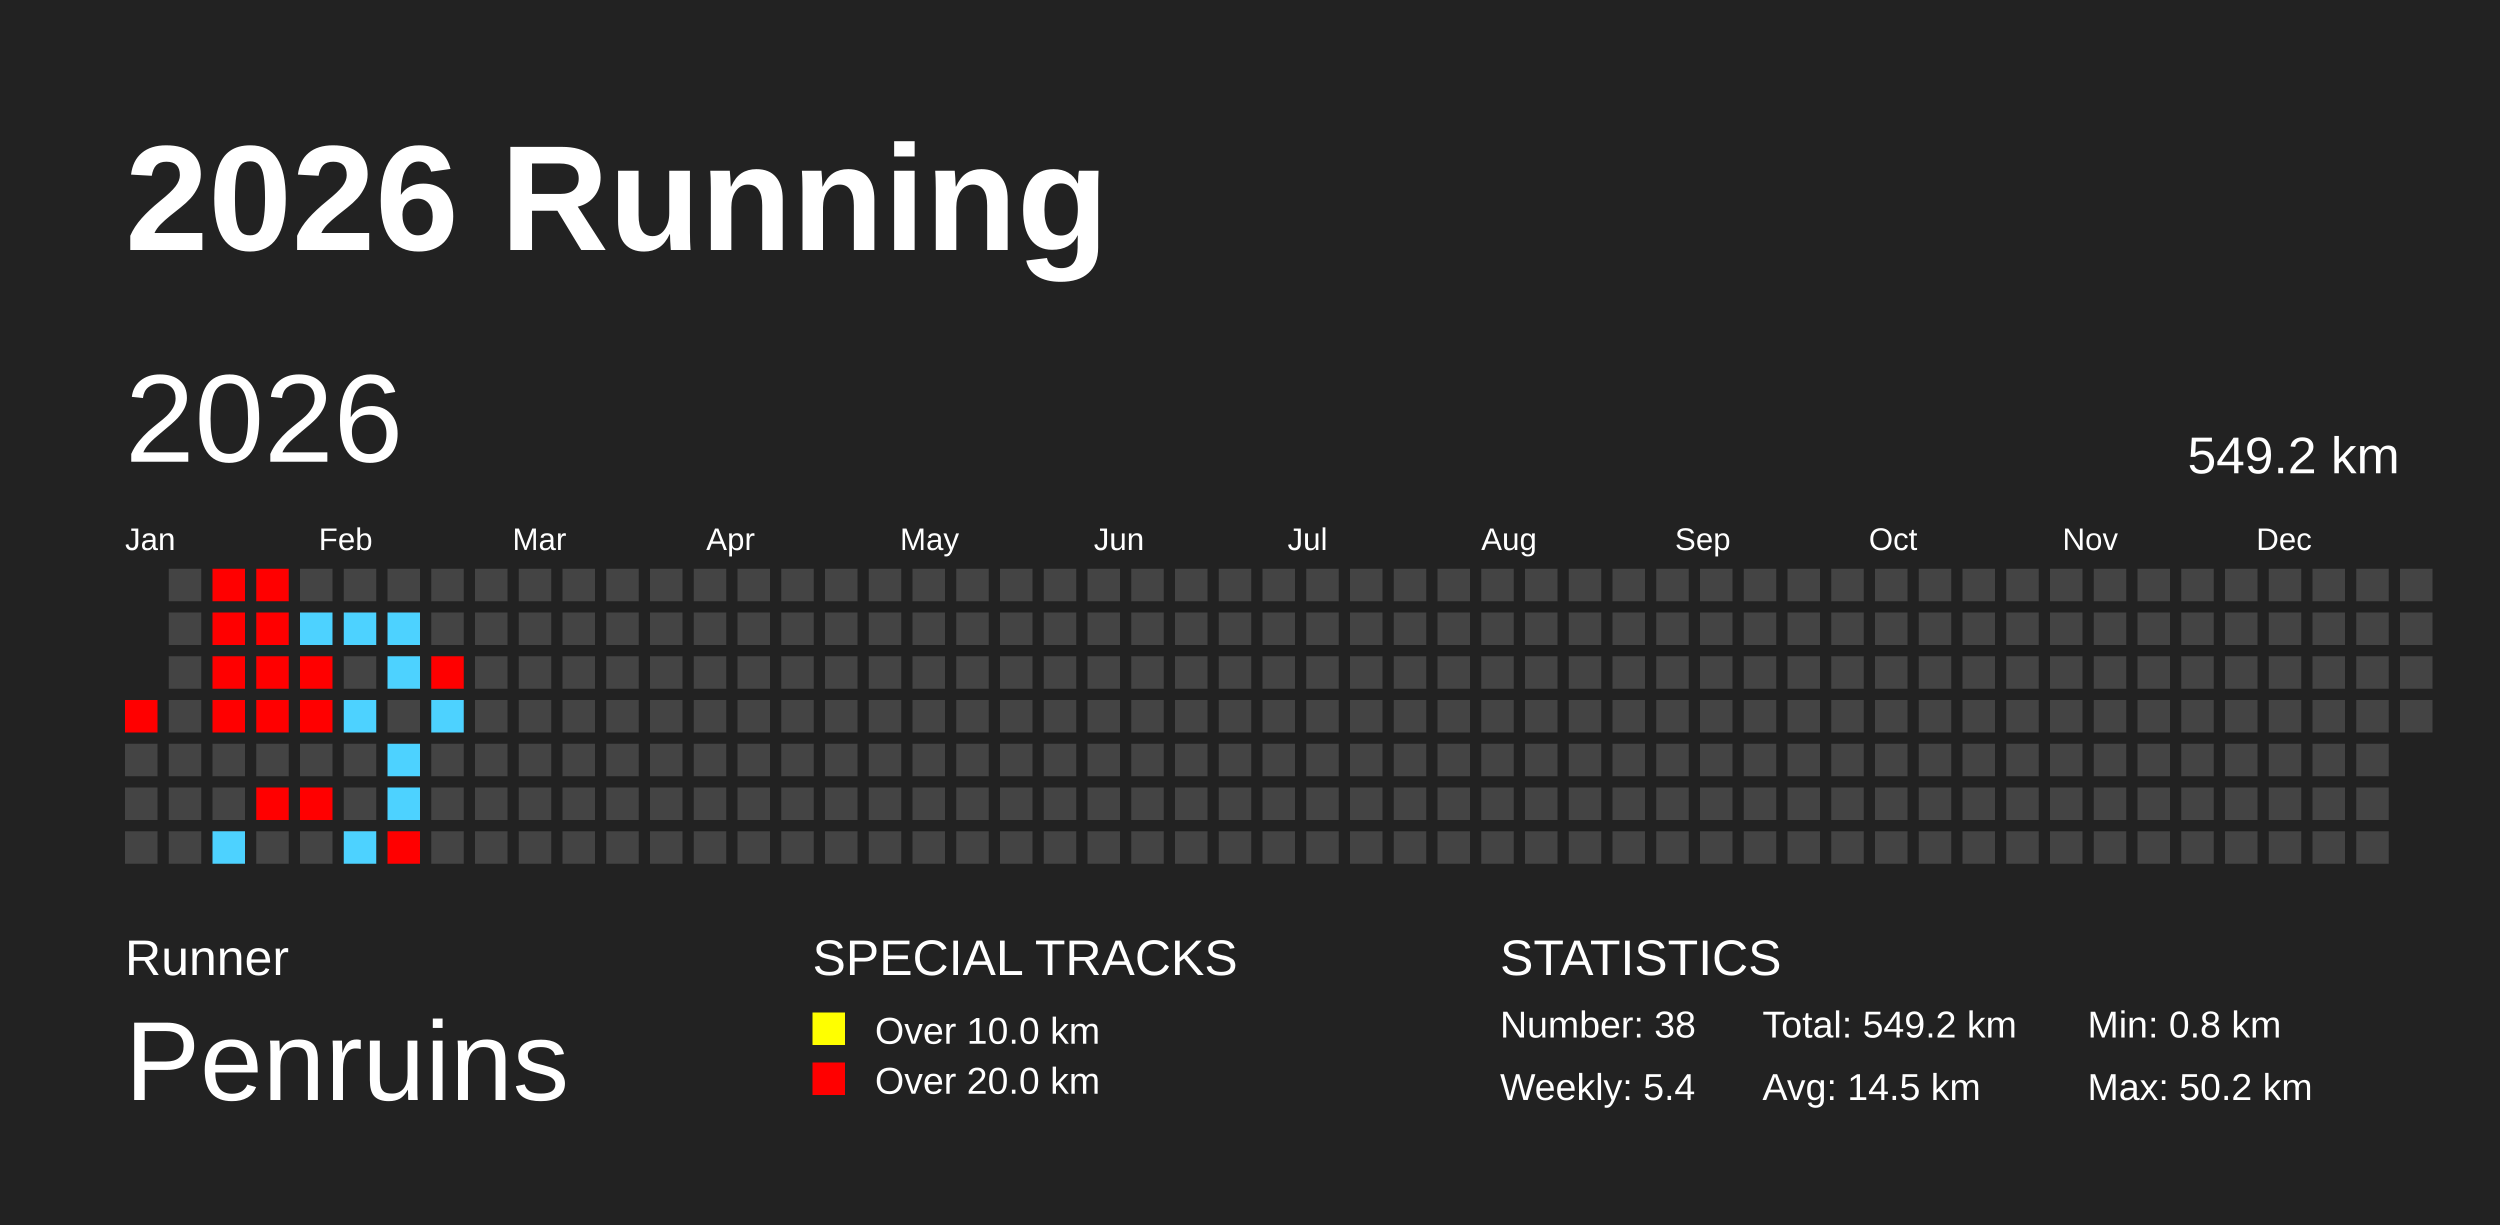
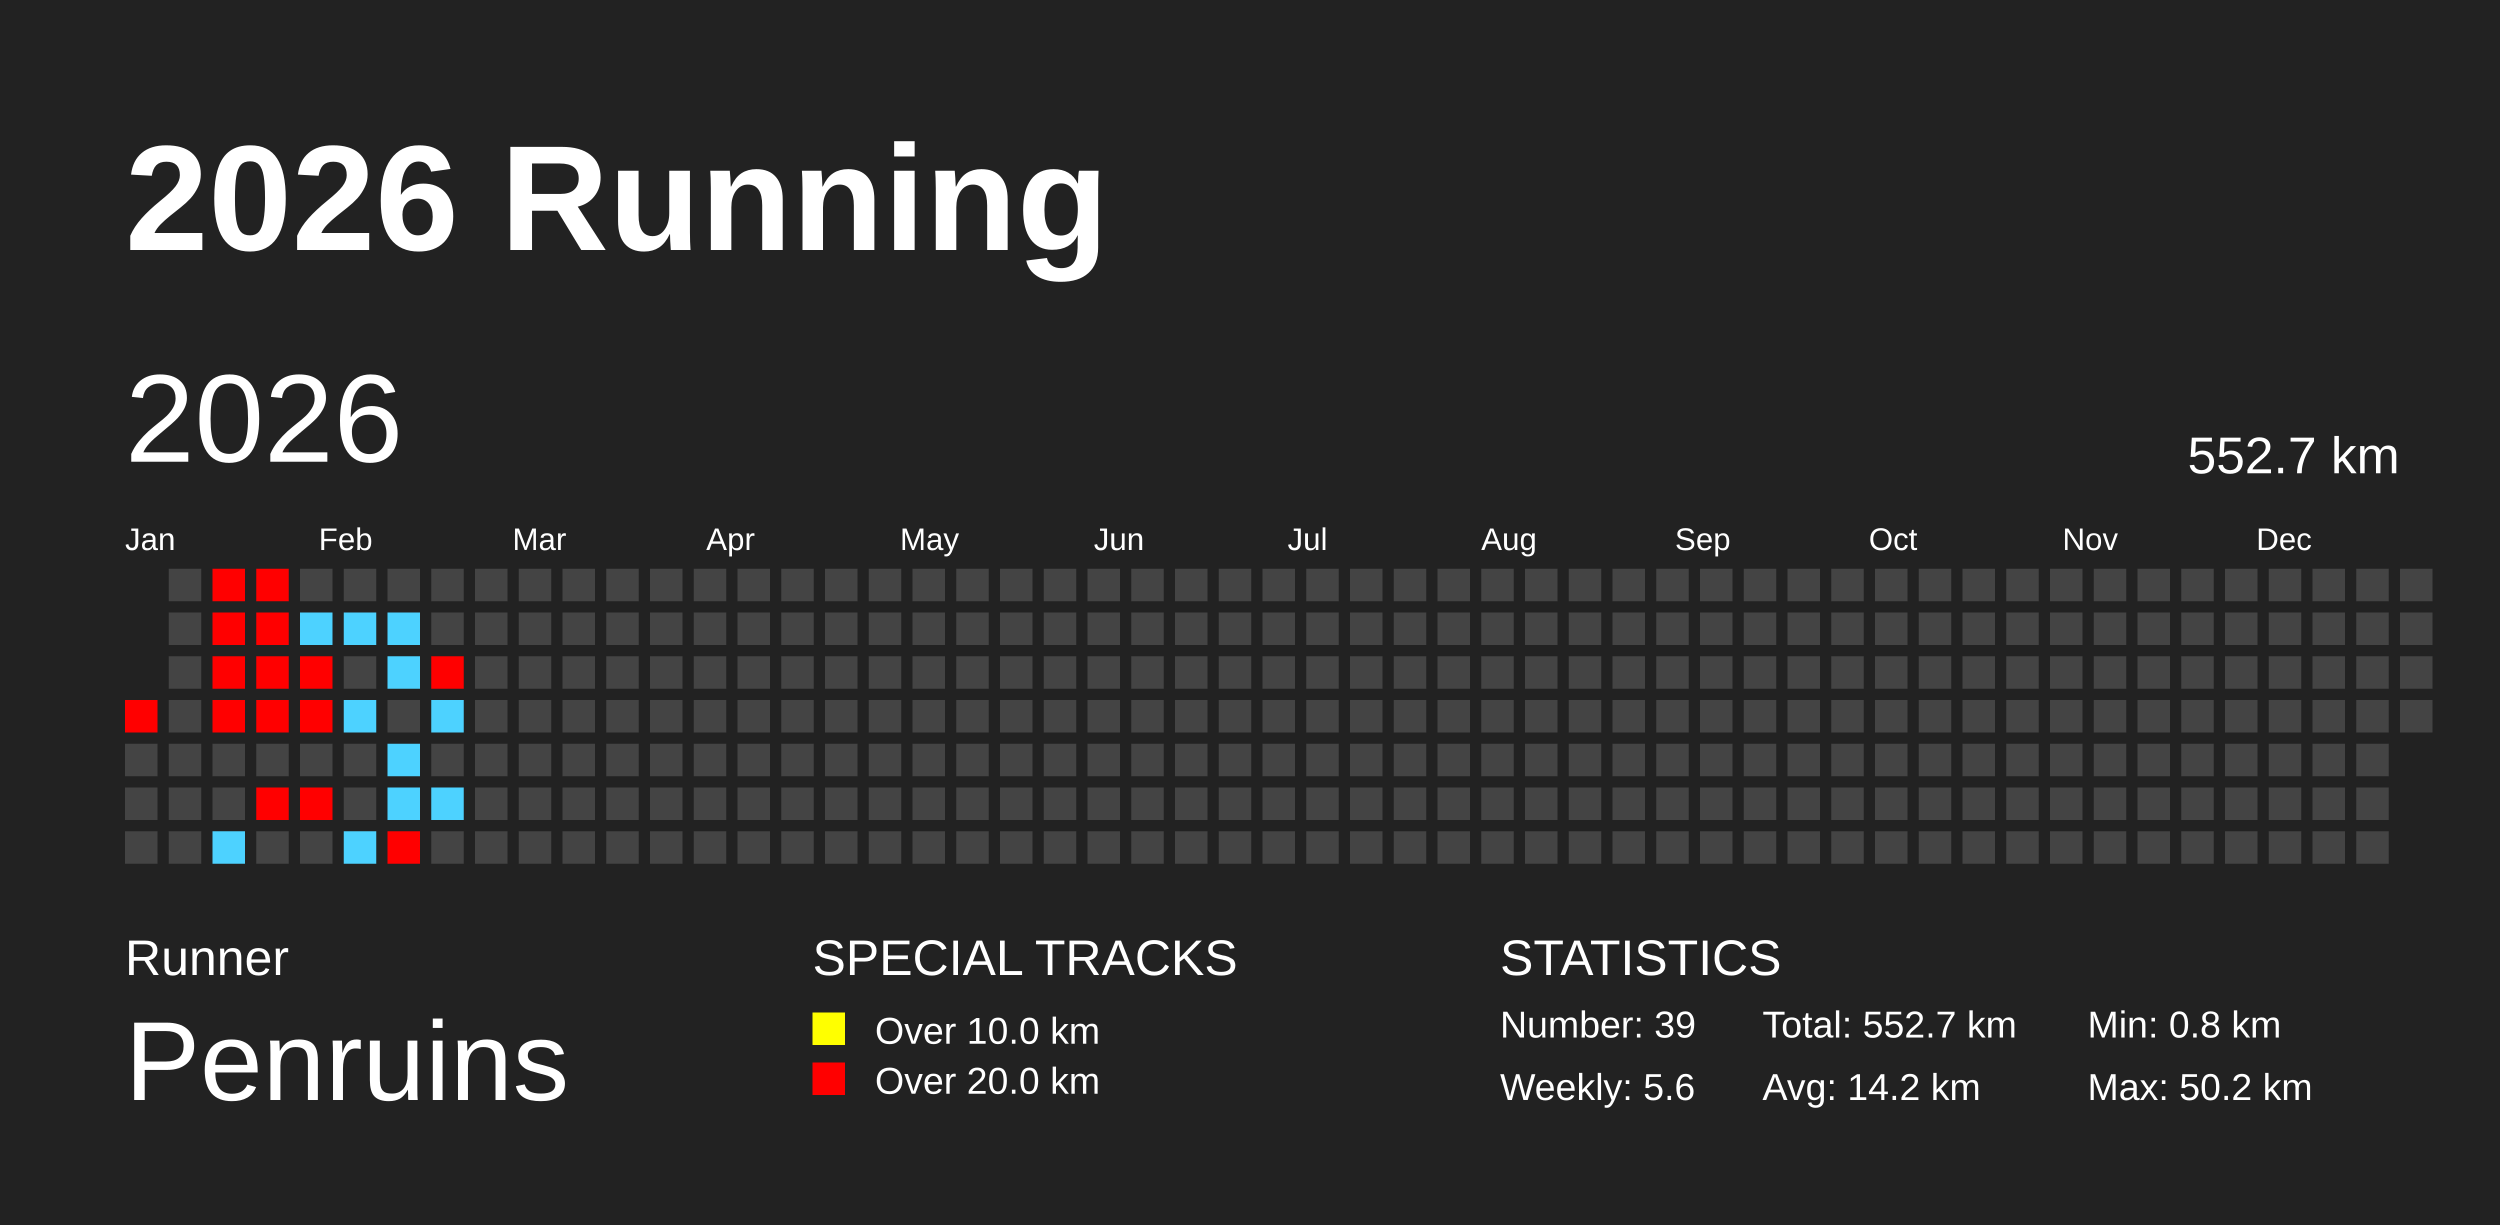
<svg xmlns="http://www.w3.org/2000/svg" baseProfile="full" height="98mm" version="1.1" viewBox="0,0,200,98" width="200mm">
  <defs />
  <rect fill="#222222" height="98" width="200" x="0" y="0" />
  <text fill="#FFFFFF" style="font-size:12px; font-family:Arial; font-weight:bold;" x="10" y="20">2026 Running</text>
  <text fill="#FFFFFF" style="font-size:4px; font-family:Arial" x="10" y="78">Runner</text>
  <text fill="#FFFFFF" style="font-size:9px; font-family:Arial" x="10" y="88">Penruins</text>
  <text fill="#FFFFFF" style="font-size:4px; font-family:Arial" x="65" y="78">SPECIAL TRACKS</text>
  <rect fill="yellow" height="2.6" width="2.6" x="65" y="81" />
  <text fill="#FFFFFF" style="font-size:3px; font-family:Arial" x="70" y="83.5">Over 10.0 km</text>
  <rect fill="red" height="2.6" width="2.6" x="65" y="85" />
  <text fill="#FFFFFF" style="font-size:3px; font-family:Arial" x="70" y="87.5">Over 20.0 km</text>
  <text fill="#FFFFFF" style="font-size:4px; font-family:Arial" x="120" y="78">STATISTICS</text>
-   <text fill="#FFFFFF" style="font-size:3px; font-family:Arial" x="120" y="83">Number: 38</text>
-   <text fill="#FFFFFF" style="font-size:3px; font-family:Arial" x="120" y="88">Weekly: 5.4</text>
-   <text fill="#FFFFFF" style="font-size:3px; font-family:Arial" x="141" y="83">Total: 549.2 km</text>
-   <text fill="#FFFFFF" style="font-size:3px; font-family:Arial" x="141" y="88">Avg: 14.5 km</text>
+   <text fill="#FFFFFF" style="font-size:3px; font-family:Arial" x="120" y="83">Number: 39</text>
+   <text fill="#FFFFFF" style="font-size:3px; font-family:Arial" x="120" y="88">Weekly: 5.6</text>
+   <text fill="#FFFFFF" style="font-size:3px; font-family:Arial" x="141" y="83">Total: 552.7 km</text>
+   <text fill="#FFFFFF" style="font-size:3px; font-family:Arial" x="141" y="88">Avg: 14.2 km</text>
  <text fill="#FFFFFF" style="font-size:3px; font-family:Arial" x="167" y="83">Min: 0.8 km</text>
  <text fill="#FFFFFF" style="font-size:3px; font-family:Arial" x="167" y="88">Max: 50.2 km</text>
  <text dominant-baseline="hanging" fill="#FFFFFF" style="font-size:10.0px; font-family:Arial;" x="10" y="30">2026</text>
-   <text dominant-baseline="hanging" fill="#FFFFFF" style="font-size:4.125px; font-family:Arial;" x="175" y="35">549.2 km</text>
+   <text dominant-baseline="hanging" fill="#FFFFFF" style="font-size:4.125px; font-family:Arial;" x="175" y="35">552.7 km</text>
  <text fill="#FFFFFF" style="font-size:2.5px; font-family:Arial" x="10.0" y="44">Jan</text>
  <text fill="#FFFFFF" style="font-size:2.5px; font-family:Arial" x="25.5" y="44">Feb</text>
  <text fill="#FFFFFF" style="font-size:2.5px; font-family:Arial" x="41.0" y="44">Mar</text>
  <text fill="#FFFFFF" style="font-size:2.5px; font-family:Arial" x="56.5" y="44">Apr</text>
  <text fill="#FFFFFF" style="font-size:2.5px; font-family:Arial" x="72.0" y="44">May</text>
  <text fill="#FFFFFF" style="font-size:2.5px; font-family:Arial" x="87.5" y="44">Jun</text>
  <text fill="#FFFFFF" style="font-size:2.5px; font-family:Arial" x="103.0" y="44">Jul</text>
  <text fill="#FFFFFF" style="font-size:2.5px; font-family:Arial" x="118.5" y="44">Aug</text>
  <text fill="#FFFFFF" style="font-size:2.5px; font-family:Arial" x="134.0" y="44">Sep</text>
  <text fill="#FFFFFF" style="font-size:2.5px; font-family:Arial" x="149.5" y="44">Oct</text>
  <text fill="#FFFFFF" style="font-size:2.5px; font-family:Arial" x="165.0" y="44">Nov</text>
  <text fill="#FFFFFF" style="font-size:2.5px; font-family:Arial" x="180.5" y="44">Dec</text>
  <rect fill="red" height="2.6" width="2.6" x="10.0" y="56.0" />
  <rect fill="#444444" height="2.6" width="2.6" x="10.0" y="59.5" />
  <rect fill="#444444" height="2.6" width="2.6" x="10.0" y="63.0" />
  <rect fill="#444444" height="2.6" width="2.6" x="10.0" y="66.5" />
  <rect fill="#444444" height="2.6" width="2.6" x="13.5" y="45.5" />
  <rect fill="#444444" height="2.6" width="2.6" x="13.5" y="49.0" />
  <rect fill="#444444" height="2.6" width="2.6" x="13.5" y="52.5" />
  <rect fill="#444444" height="2.6" width="2.6" x="13.5" y="56.0" />
  <rect fill="#444444" height="2.6" width="2.6" x="13.5" y="59.5" />
  <rect fill="#444444" height="2.6" width="2.6" x="13.5" y="63.0" />
  <rect fill="#444444" height="2.6" width="2.6" x="13.5" y="66.5" />
  <rect fill="red" height="2.6" width="2.6" x="17.0" y="45.5" />
  <rect fill="red" height="2.6" width="2.6" x="17.0" y="49.0" />
  <rect fill="red" height="2.6" width="2.6" x="17.0" y="52.5" />
  <rect fill="red" height="2.6" width="2.6" x="17.0" y="56.0" />
  <rect fill="#444444" height="2.6" width="2.6" x="17.0" y="59.5" />
  <rect fill="#444444" height="2.6" width="2.6" x="17.0" y="63.0" />
  <rect fill="#4dd2ff" height="2.6" width="2.6" x="17.0" y="66.5" />
  <rect fill="red" height="2.6" width="2.6" x="20.5" y="45.5" />
  <rect fill="red" height="2.6" width="2.6" x="20.5" y="49.0" />
  <rect fill="red" height="2.6" width="2.6" x="20.5" y="52.5" />
  <rect fill="red" height="2.6" width="2.6" x="20.5" y="56.0" />
  <rect fill="#444444" height="2.6" width="2.6" x="20.5" y="59.5" />
  <rect fill="red" height="2.6" width="2.6" x="20.5" y="63.0" />
  <rect fill="#444444" height="2.6" width="2.6" x="20.5" y="66.5" />
  <rect fill="#444444" height="2.6" width="2.6" x="24.0" y="45.5" />
  <rect fill="#4dd2ff" height="2.6" width="2.6" x="24.0" y="49.0" />
  <rect fill="red" height="2.6" width="2.6" x="24.0" y="52.5" />
  <rect fill="red" height="2.6" width="2.6" x="24.0" y="56.0" />
  <rect fill="#444444" height="2.6" width="2.6" x="24.0" y="59.5" />
  <rect fill="red" height="2.6" width="2.6" x="24.0" y="63.0" />
  <rect fill="#444444" height="2.6" width="2.6" x="24.0" y="66.5" />
  <rect fill="#444444" height="2.6" width="2.6" x="27.5" y="45.5" />
  <rect fill="#4dd2ff" height="2.6" width="2.6" x="27.5" y="49.0" />
  <rect fill="#444444" height="2.6" width="2.6" x="27.5" y="52.5" />
  <rect fill="#4dd2ff" height="2.6" width="2.6" x="27.5" y="56.0" />
  <rect fill="#444444" height="2.6" width="2.6" x="27.5" y="59.5" />
  <rect fill="#444444" height="2.6" width="2.6" x="27.5" y="63.0" />
  <rect fill="#4dd2ff" height="2.6" width="2.6" x="27.5" y="66.5" />
  <rect fill="#444444" height="2.6" width="2.6" x="31.0" y="45.5" />
  <rect fill="#4dd2ff" height="2.6" width="2.6" x="31.0" y="49.0" />
  <rect fill="#4dd2ff" height="2.6" width="2.6" x="31.0" y="52.5" />
  <rect fill="#444444" height="2.6" width="2.6" x="31.0" y="56.0" />
  <rect fill="#4dd2ff" height="2.6" width="2.6" x="31.0" y="59.5" />
  <rect fill="#4dd2ff" height="2.6" width="2.6" x="31.0" y="63.0" />
  <rect fill="red" height="2.6" width="2.6" x="31.0" y="66.5" />
  <rect fill="#444444" height="2.6" width="2.6" x="34.5" y="45.5" />
  <rect fill="#444444" height="2.6" width="2.6" x="34.5" y="49.0" />
  <rect fill="red" height="2.6" width="2.6" x="34.5" y="52.5" />
  <rect fill="#4dd2ff" height="2.6" width="2.6" x="34.5" y="56.0" />
  <rect fill="#444444" height="2.6" width="2.6" x="34.5" y="59.5" />
-   <rect fill="#444444" height="2.6" width="2.6" x="34.5" y="63.0" />
+   <rect fill="#4dd2ff" height="2.6" width="2.6" x="34.5" y="63.0" />
  <rect fill="#444444" height="2.6" width="2.6" x="34.5" y="66.5" />
  <rect fill="#444444" height="2.6" width="2.6" x="38.0" y="45.5" />
  <rect fill="#444444" height="2.6" width="2.6" x="38.0" y="49.0" />
  <rect fill="#444444" height="2.6" width="2.6" x="38.0" y="52.5" />
  <rect fill="#444444" height="2.6" width="2.6" x="38.0" y="56.0" />
  <rect fill="#444444" height="2.6" width="2.6" x="38.0" y="59.5" />
  <rect fill="#444444" height="2.6" width="2.6" x="38.0" y="63.0" />
  <rect fill="#444444" height="2.6" width="2.6" x="38.0" y="66.5" />
  <rect fill="#444444" height="2.6" width="2.6" x="41.5" y="45.5" />
  <rect fill="#444444" height="2.6" width="2.6" x="41.5" y="49.0" />
  <rect fill="#444444" height="2.6" width="2.6" x="41.5" y="52.5" />
  <rect fill="#444444" height="2.6" width="2.6" x="41.5" y="56.0" />
  <rect fill="#444444" height="2.6" width="2.6" x="41.5" y="59.5" />
  <rect fill="#444444" height="2.6" width="2.6" x="41.5" y="63.0" />
  <rect fill="#444444" height="2.6" width="2.6" x="41.5" y="66.5" />
  <rect fill="#444444" height="2.6" width="2.6" x="45.0" y="45.5" />
  <rect fill="#444444" height="2.6" width="2.6" x="45.0" y="49.0" />
  <rect fill="#444444" height="2.6" width="2.6" x="45.0" y="52.5" />
  <rect fill="#444444" height="2.6" width="2.6" x="45.0" y="56.0" />
  <rect fill="#444444" height="2.6" width="2.6" x="45.0" y="59.5" />
  <rect fill="#444444" height="2.6" width="2.6" x="45.0" y="63.0" />
  <rect fill="#444444" height="2.6" width="2.6" x="45.0" y="66.5" />
  <rect fill="#444444" height="2.6" width="2.6" x="48.5" y="45.5" />
  <rect fill="#444444" height="2.6" width="2.6" x="48.5" y="49.0" />
  <rect fill="#444444" height="2.6" width="2.6" x="48.5" y="52.5" />
  <rect fill="#444444" height="2.6" width="2.6" x="48.5" y="56.0" />
  <rect fill="#444444" height="2.6" width="2.6" x="48.5" y="59.5" />
  <rect fill="#444444" height="2.6" width="2.6" x="48.5" y="63.0" />
  <rect fill="#444444" height="2.6" width="2.6" x="48.5" y="66.5" />
  <rect fill="#444444" height="2.6" width="2.6" x="52.0" y="45.5" />
  <rect fill="#444444" height="2.6" width="2.6" x="52.0" y="49.0" />
  <rect fill="#444444" height="2.6" width="2.6" x="52.0" y="52.5" />
  <rect fill="#444444" height="2.6" width="2.6" x="52.0" y="56.0" />
  <rect fill="#444444" height="2.6" width="2.6" x="52.0" y="59.5" />
  <rect fill="#444444" height="2.6" width="2.6" x="52.0" y="63.0" />
  <rect fill="#444444" height="2.6" width="2.6" x="52.0" y="66.5" />
  <rect fill="#444444" height="2.6" width="2.6" x="55.5" y="45.5" />
  <rect fill="#444444" height="2.6" width="2.6" x="55.5" y="49.0" />
  <rect fill="#444444" height="2.6" width="2.6" x="55.5" y="52.5" />
  <rect fill="#444444" height="2.6" width="2.6" x="55.5" y="56.0" />
  <rect fill="#444444" height="2.6" width="2.6" x="55.5" y="59.5" />
  <rect fill="#444444" height="2.6" width="2.6" x="55.5" y="63.0" />
  <rect fill="#444444" height="2.6" width="2.6" x="55.5" y="66.5" />
  <rect fill="#444444" height="2.6" width="2.6" x="59.0" y="45.5" />
  <rect fill="#444444" height="2.6" width="2.6" x="59.0" y="49.0" />
  <rect fill="#444444" height="2.6" width="2.6" x="59.0" y="52.5" />
  <rect fill="#444444" height="2.6" width="2.6" x="59.0" y="56.0" />
  <rect fill="#444444" height="2.6" width="2.6" x="59.0" y="59.5" />
  <rect fill="#444444" height="2.6" width="2.6" x="59.0" y="63.0" />
  <rect fill="#444444" height="2.6" width="2.6" x="59.0" y="66.5" />
  <rect fill="#444444" height="2.6" width="2.6" x="62.5" y="45.5" />
  <rect fill="#444444" height="2.6" width="2.6" x="62.5" y="49.0" />
  <rect fill="#444444" height="2.6" width="2.6" x="62.5" y="52.5" />
  <rect fill="#444444" height="2.6" width="2.6" x="62.5" y="56.0" />
  <rect fill="#444444" height="2.6" width="2.6" x="62.5" y="59.5" />
  <rect fill="#444444" height="2.6" width="2.6" x="62.5" y="63.0" />
  <rect fill="#444444" height="2.6" width="2.6" x="62.5" y="66.5" />
  <rect fill="#444444" height="2.6" width="2.6" x="66.0" y="45.5" />
  <rect fill="#444444" height="2.6" width="2.6" x="66.0" y="49.0" />
  <rect fill="#444444" height="2.6" width="2.6" x="66.0" y="52.5" />
  <rect fill="#444444" height="2.6" width="2.6" x="66.0" y="56.0" />
  <rect fill="#444444" height="2.6" width="2.6" x="66.0" y="59.5" />
  <rect fill="#444444" height="2.6" width="2.6" x="66.0" y="63.0" />
  <rect fill="#444444" height="2.6" width="2.6" x="66.0" y="66.5" />
  <rect fill="#444444" height="2.6" width="2.6" x="69.5" y="45.5" />
  <rect fill="#444444" height="2.6" width="2.6" x="69.5" y="49.0" />
  <rect fill="#444444" height="2.6" width="2.6" x="69.5" y="52.5" />
  <rect fill="#444444" height="2.6" width="2.6" x="69.5" y="56.0" />
  <rect fill="#444444" height="2.6" width="2.6" x="69.5" y="59.5" />
  <rect fill="#444444" height="2.6" width="2.6" x="69.5" y="63.0" />
  <rect fill="#444444" height="2.6" width="2.6" x="69.5" y="66.5" />
  <rect fill="#444444" height="2.6" width="2.6" x="73.0" y="45.5" />
  <rect fill="#444444" height="2.6" width="2.6" x="73.0" y="49.0" />
  <rect fill="#444444" height="2.6" width="2.6" x="73.0" y="52.5" />
  <rect fill="#444444" height="2.6" width="2.6" x="73.0" y="56.0" />
  <rect fill="#444444" height="2.6" width="2.6" x="73.0" y="59.5" />
  <rect fill="#444444" height="2.6" width="2.6" x="73.0" y="63.0" />
  <rect fill="#444444" height="2.6" width="2.6" x="73.0" y="66.5" />
  <rect fill="#444444" height="2.6" width="2.6" x="76.5" y="45.5" />
  <rect fill="#444444" height="2.6" width="2.6" x="76.5" y="49.0" />
  <rect fill="#444444" height="2.6" width="2.6" x="76.5" y="52.5" />
  <rect fill="#444444" height="2.6" width="2.6" x="76.5" y="56.0" />
  <rect fill="#444444" height="2.6" width="2.6" x="76.5" y="59.5" />
  <rect fill="#444444" height="2.6" width="2.6" x="76.5" y="63.0" />
  <rect fill="#444444" height="2.6" width="2.6" x="76.5" y="66.5" />
  <rect fill="#444444" height="2.6" width="2.6" x="80.0" y="45.5" />
  <rect fill="#444444" height="2.6" width="2.6" x="80.0" y="49.0" />
  <rect fill="#444444" height="2.6" width="2.6" x="80.0" y="52.5" />
  <rect fill="#444444" height="2.6" width="2.6" x="80.0" y="56.0" />
  <rect fill="#444444" height="2.6" width="2.6" x="80.0" y="59.5" />
  <rect fill="#444444" height="2.6" width="2.6" x="80.0" y="63.0" />
  <rect fill="#444444" height="2.6" width="2.6" x="80.0" y="66.5" />
  <rect fill="#444444" height="2.6" width="2.6" x="83.5" y="45.5" />
  <rect fill="#444444" height="2.6" width="2.6" x="83.5" y="49.0" />
  <rect fill="#444444" height="2.6" width="2.6" x="83.5" y="52.5" />
  <rect fill="#444444" height="2.6" width="2.6" x="83.5" y="56.0" />
  <rect fill="#444444" height="2.6" width="2.6" x="83.5" y="59.5" />
  <rect fill="#444444" height="2.6" width="2.6" x="83.5" y="63.0" />
  <rect fill="#444444" height="2.6" width="2.6" x="83.5" y="66.5" />
  <rect fill="#444444" height="2.6" width="2.6" x="87.0" y="45.5" />
  <rect fill="#444444" height="2.6" width="2.6" x="87.0" y="49.0" />
  <rect fill="#444444" height="2.6" width="2.6" x="87.0" y="52.5" />
  <rect fill="#444444" height="2.6" width="2.6" x="87.0" y="56.0" />
  <rect fill="#444444" height="2.6" width="2.6" x="87.0" y="59.5" />
  <rect fill="#444444" height="2.6" width="2.6" x="87.0" y="63.0" />
  <rect fill="#444444" height="2.6" width="2.6" x="87.0" y="66.5" />
  <rect fill="#444444" height="2.6" width="2.6" x="90.5" y="45.5" />
  <rect fill="#444444" height="2.6" width="2.6" x="90.5" y="49.0" />
  <rect fill="#444444" height="2.6" width="2.6" x="90.5" y="52.5" />
  <rect fill="#444444" height="2.6" width="2.6" x="90.5" y="56.0" />
  <rect fill="#444444" height="2.6" width="2.6" x="90.5" y="59.5" />
  <rect fill="#444444" height="2.6" width="2.6" x="90.5" y="63.0" />
  <rect fill="#444444" height="2.6" width="2.6" x="90.5" y="66.5" />
  <rect fill="#444444" height="2.6" width="2.6" x="94.0" y="45.5" />
  <rect fill="#444444" height="2.6" width="2.6" x="94.0" y="49.0" />
  <rect fill="#444444" height="2.6" width="2.6" x="94.0" y="52.5" />
  <rect fill="#444444" height="2.6" width="2.6" x="94.0" y="56.0" />
  <rect fill="#444444" height="2.6" width="2.6" x="94.0" y="59.5" />
  <rect fill="#444444" height="2.6" width="2.6" x="94.0" y="63.0" />
  <rect fill="#444444" height="2.6" width="2.6" x="94.0" y="66.5" />
  <rect fill="#444444" height="2.6" width="2.6" x="97.5" y="45.5" />
  <rect fill="#444444" height="2.6" width="2.6" x="97.5" y="49.0" />
  <rect fill="#444444" height="2.6" width="2.6" x="97.5" y="52.5" />
  <rect fill="#444444" height="2.6" width="2.6" x="97.5" y="56.0" />
  <rect fill="#444444" height="2.6" width="2.6" x="97.5" y="59.5" />
  <rect fill="#444444" height="2.6" width="2.6" x="97.5" y="63.0" />
  <rect fill="#444444" height="2.6" width="2.6" x="97.5" y="66.5" />
  <rect fill="#444444" height="2.6" width="2.6" x="101.0" y="45.5" />
  <rect fill="#444444" height="2.6" width="2.6" x="101.0" y="49.0" />
  <rect fill="#444444" height="2.6" width="2.6" x="101.0" y="52.5" />
  <rect fill="#444444" height="2.6" width="2.6" x="101.0" y="56.0" />
  <rect fill="#444444" height="2.6" width="2.6" x="101.0" y="59.5" />
  <rect fill="#444444" height="2.6" width="2.6" x="101.0" y="63.0" />
  <rect fill="#444444" height="2.6" width="2.6" x="101.0" y="66.5" />
  <rect fill="#444444" height="2.6" width="2.6" x="104.5" y="45.5" />
  <rect fill="#444444" height="2.6" width="2.6" x="104.5" y="49.0" />
  <rect fill="#444444" height="2.6" width="2.6" x="104.5" y="52.5" />
  <rect fill="#444444" height="2.6" width="2.6" x="104.5" y="56.0" />
  <rect fill="#444444" height="2.6" width="2.6" x="104.5" y="59.5" />
  <rect fill="#444444" height="2.6" width="2.6" x="104.5" y="63.0" />
  <rect fill="#444444" height="2.6" width="2.6" x="104.5" y="66.5" />
  <rect fill="#444444" height="2.6" width="2.6" x="108.0" y="45.5" />
  <rect fill="#444444" height="2.6" width="2.6" x="108.0" y="49.0" />
  <rect fill="#444444" height="2.6" width="2.6" x="108.0" y="52.5" />
  <rect fill="#444444" height="2.6" width="2.6" x="108.0" y="56.0" />
  <rect fill="#444444" height="2.6" width="2.6" x="108.0" y="59.5" />
  <rect fill="#444444" height="2.6" width="2.6" x="108.0" y="63.0" />
  <rect fill="#444444" height="2.6" width="2.6" x="108.0" y="66.5" />
  <rect fill="#444444" height="2.6" width="2.6" x="111.5" y="45.5" />
  <rect fill="#444444" height="2.6" width="2.6" x="111.5" y="49.0" />
  <rect fill="#444444" height="2.6" width="2.6" x="111.5" y="52.5" />
  <rect fill="#444444" height="2.6" width="2.6" x="111.5" y="56.0" />
  <rect fill="#444444" height="2.6" width="2.6" x="111.5" y="59.5" />
  <rect fill="#444444" height="2.6" width="2.6" x="111.5" y="63.0" />
  <rect fill="#444444" height="2.6" width="2.6" x="111.5" y="66.5" />
  <rect fill="#444444" height="2.6" width="2.6" x="115.0" y="45.5" />
  <rect fill="#444444" height="2.6" width="2.6" x="115.0" y="49.0" />
  <rect fill="#444444" height="2.6" width="2.6" x="115.0" y="52.5" />
  <rect fill="#444444" height="2.6" width="2.6" x="115.0" y="56.0" />
  <rect fill="#444444" height="2.6" width="2.6" x="115.0" y="59.5" />
  <rect fill="#444444" height="2.6" width="2.6" x="115.0" y="63.0" />
  <rect fill="#444444" height="2.6" width="2.6" x="115.0" y="66.5" />
  <rect fill="#444444" height="2.6" width="2.6" x="118.5" y="45.5" />
  <rect fill="#444444" height="2.6" width="2.6" x="118.5" y="49.0" />
  <rect fill="#444444" height="2.6" width="2.6" x="118.5" y="52.5" />
  <rect fill="#444444" height="2.6" width="2.6" x="118.5" y="56.0" />
  <rect fill="#444444" height="2.6" width="2.6" x="118.5" y="59.5" />
  <rect fill="#444444" height="2.6" width="2.6" x="118.5" y="63.0" />
  <rect fill="#444444" height="2.6" width="2.6" x="118.5" y="66.5" />
  <rect fill="#444444" height="2.6" width="2.6" x="122.0" y="45.5" />
  <rect fill="#444444" height="2.6" width="2.6" x="122.0" y="49.0" />
  <rect fill="#444444" height="2.6" width="2.6" x="122.0" y="52.5" />
  <rect fill="#444444" height="2.6" width="2.6" x="122.0" y="56.0" />
  <rect fill="#444444" height="2.6" width="2.6" x="122.0" y="59.5" />
  <rect fill="#444444" height="2.6" width="2.6" x="122.0" y="63.0" />
  <rect fill="#444444" height="2.6" width="2.6" x="122.0" y="66.5" />
  <rect fill="#444444" height="2.6" width="2.6" x="125.5" y="45.5" />
  <rect fill="#444444" height="2.6" width="2.6" x="125.5" y="49.0" />
  <rect fill="#444444" height="2.6" width="2.6" x="125.5" y="52.5" />
  <rect fill="#444444" height="2.6" width="2.6" x="125.5" y="56.0" />
  <rect fill="#444444" height="2.6" width="2.6" x="125.5" y="59.5" />
  <rect fill="#444444" height="2.6" width="2.6" x="125.5" y="63.0" />
  <rect fill="#444444" height="2.6" width="2.6" x="125.5" y="66.5" />
  <rect fill="#444444" height="2.6" width="2.6" x="129.0" y="45.5" />
  <rect fill="#444444" height="2.6" width="2.6" x="129.0" y="49.0" />
  <rect fill="#444444" height="2.6" width="2.6" x="129.0" y="52.5" />
  <rect fill="#444444" height="2.6" width="2.6" x="129.0" y="56.0" />
  <rect fill="#444444" height="2.6" width="2.6" x="129.0" y="59.5" />
  <rect fill="#444444" height="2.6" width="2.6" x="129.0" y="63.0" />
  <rect fill="#444444" height="2.6" width="2.6" x="129.0" y="66.5" />
  <rect fill="#444444" height="2.6" width="2.6" x="132.5" y="45.5" />
  <rect fill="#444444" height="2.6" width="2.6" x="132.5" y="49.0" />
  <rect fill="#444444" height="2.6" width="2.6" x="132.5" y="52.5" />
  <rect fill="#444444" height="2.6" width="2.6" x="132.5" y="56.0" />
  <rect fill="#444444" height="2.6" width="2.6" x="132.5" y="59.5" />
  <rect fill="#444444" height="2.6" width="2.6" x="132.5" y="63.0" />
  <rect fill="#444444" height="2.6" width="2.6" x="132.5" y="66.5" />
  <rect fill="#444444" height="2.6" width="2.6" x="136.0" y="45.5" />
  <rect fill="#444444" height="2.6" width="2.6" x="136.0" y="49.0" />
  <rect fill="#444444" height="2.6" width="2.6" x="136.0" y="52.5" />
  <rect fill="#444444" height="2.6" width="2.6" x="136.0" y="56.0" />
  <rect fill="#444444" height="2.6" width="2.6" x="136.0" y="59.5" />
  <rect fill="#444444" height="2.6" width="2.6" x="136.0" y="63.0" />
  <rect fill="#444444" height="2.6" width="2.6" x="136.0" y="66.5" />
  <rect fill="#444444" height="2.6" width="2.6" x="139.5" y="45.5" />
  <rect fill="#444444" height="2.6" width="2.6" x="139.5" y="49.0" />
  <rect fill="#444444" height="2.6" width="2.6" x="139.5" y="52.5" />
  <rect fill="#444444" height="2.6" width="2.6" x="139.5" y="56.0" />
  <rect fill="#444444" height="2.6" width="2.6" x="139.5" y="59.5" />
  <rect fill="#444444" height="2.6" width="2.6" x="139.5" y="63.0" />
  <rect fill="#444444" height="2.6" width="2.6" x="139.5" y="66.5" />
  <rect fill="#444444" height="2.6" width="2.6" x="143.0" y="45.5" />
  <rect fill="#444444" height="2.6" width="2.6" x="143.0" y="49.0" />
  <rect fill="#444444" height="2.6" width="2.6" x="143.0" y="52.5" />
  <rect fill="#444444" height="2.6" width="2.6" x="143.0" y="56.0" />
  <rect fill="#444444" height="2.6" width="2.6" x="143.0" y="59.5" />
  <rect fill="#444444" height="2.6" width="2.6" x="143.0" y="63.0" />
  <rect fill="#444444" height="2.6" width="2.6" x="143.0" y="66.5" />
  <rect fill="#444444" height="2.6" width="2.6" x="146.5" y="45.5" />
  <rect fill="#444444" height="2.6" width="2.6" x="146.5" y="49.0" />
  <rect fill="#444444" height="2.6" width="2.6" x="146.5" y="52.5" />
  <rect fill="#444444" height="2.6" width="2.6" x="146.5" y="56.0" />
  <rect fill="#444444" height="2.6" width="2.6" x="146.5" y="59.5" />
  <rect fill="#444444" height="2.6" width="2.6" x="146.5" y="63.0" />
  <rect fill="#444444" height="2.6" width="2.6" x="146.5" y="66.5" />
  <rect fill="#444444" height="2.6" width="2.6" x="150.0" y="45.5" />
  <rect fill="#444444" height="2.6" width="2.6" x="150.0" y="49.0" />
  <rect fill="#444444" height="2.6" width="2.6" x="150.0" y="52.5" />
  <rect fill="#444444" height="2.6" width="2.6" x="150.0" y="56.0" />
  <rect fill="#444444" height="2.6" width="2.6" x="150.0" y="59.5" />
  <rect fill="#444444" height="2.6" width="2.6" x="150.0" y="63.0" />
  <rect fill="#444444" height="2.6" width="2.6" x="150.0" y="66.5" />
  <rect fill="#444444" height="2.6" width="2.6" x="153.5" y="45.5" />
  <rect fill="#444444" height="2.6" width="2.6" x="153.5" y="49.0" />
  <rect fill="#444444" height="2.6" width="2.6" x="153.5" y="52.5" />
  <rect fill="#444444" height="2.6" width="2.6" x="153.5" y="56.0" />
  <rect fill="#444444" height="2.6" width="2.6" x="153.5" y="59.5" />
  <rect fill="#444444" height="2.6" width="2.6" x="153.5" y="63.0" />
  <rect fill="#444444" height="2.6" width="2.6" x="153.5" y="66.5" />
  <rect fill="#444444" height="2.6" width="2.6" x="157.0" y="45.5" />
  <rect fill="#444444" height="2.6" width="2.6" x="157.0" y="49.0" />
  <rect fill="#444444" height="2.6" width="2.6" x="157.0" y="52.5" />
  <rect fill="#444444" height="2.6" width="2.6" x="157.0" y="56.0" />
  <rect fill="#444444" height="2.6" width="2.6" x="157.0" y="59.5" />
  <rect fill="#444444" height="2.6" width="2.6" x="157.0" y="63.0" />
  <rect fill="#444444" height="2.6" width="2.6" x="157.0" y="66.5" />
  <rect fill="#444444" height="2.6" width="2.6" x="160.5" y="45.5" />
  <rect fill="#444444" height="2.6" width="2.6" x="160.5" y="49.0" />
  <rect fill="#444444" height="2.6" width="2.6" x="160.5" y="52.5" />
  <rect fill="#444444" height="2.6" width="2.6" x="160.5" y="56.0" />
  <rect fill="#444444" height="2.6" width="2.6" x="160.5" y="59.5" />
  <rect fill="#444444" height="2.6" width="2.6" x="160.5" y="63.0" />
  <rect fill="#444444" height="2.6" width="2.6" x="160.5" y="66.5" />
  <rect fill="#444444" height="2.6" width="2.6" x="164.0" y="45.5" />
  <rect fill="#444444" height="2.6" width="2.6" x="164.0" y="49.0" />
  <rect fill="#444444" height="2.6" width="2.6" x="164.0" y="52.5" />
  <rect fill="#444444" height="2.6" width="2.6" x="164.0" y="56.0" />
  <rect fill="#444444" height="2.6" width="2.6" x="164.0" y="59.5" />
  <rect fill="#444444" height="2.6" width="2.6" x="164.0" y="63.0" />
  <rect fill="#444444" height="2.6" width="2.6" x="164.0" y="66.5" />
  <rect fill="#444444" height="2.6" width="2.6" x="167.5" y="45.5" />
  <rect fill="#444444" height="2.6" width="2.6" x="167.5" y="49.0" />
  <rect fill="#444444" height="2.6" width="2.6" x="167.5" y="52.5" />
  <rect fill="#444444" height="2.6" width="2.6" x="167.5" y="56.0" />
  <rect fill="#444444" height="2.6" width="2.6" x="167.5" y="59.5" />
  <rect fill="#444444" height="2.6" width="2.6" x="167.5" y="63.0" />
  <rect fill="#444444" height="2.6" width="2.6" x="167.5" y="66.5" />
  <rect fill="#444444" height="2.6" width="2.6" x="171.0" y="45.5" />
  <rect fill="#444444" height="2.6" width="2.6" x="171.0" y="49.0" />
  <rect fill="#444444" height="2.6" width="2.6" x="171.0" y="52.5" />
  <rect fill="#444444" height="2.6" width="2.6" x="171.0" y="56.0" />
  <rect fill="#444444" height="2.6" width="2.6" x="171.0" y="59.5" />
  <rect fill="#444444" height="2.6" width="2.6" x="171.0" y="63.0" />
  <rect fill="#444444" height="2.6" width="2.6" x="171.0" y="66.5" />
  <rect fill="#444444" height="2.6" width="2.6" x="174.5" y="45.5" />
  <rect fill="#444444" height="2.6" width="2.6" x="174.5" y="49.0" />
  <rect fill="#444444" height="2.6" width="2.6" x="174.5" y="52.5" />
  <rect fill="#444444" height="2.6" width="2.6" x="174.5" y="56.0" />
  <rect fill="#444444" height="2.6" width="2.6" x="174.5" y="59.5" />
  <rect fill="#444444" height="2.6" width="2.6" x="174.5" y="63.0" />
  <rect fill="#444444" height="2.6" width="2.6" x="174.5" y="66.5" />
  <rect fill="#444444" height="2.6" width="2.6" x="178.0" y="45.5" />
  <rect fill="#444444" height="2.6" width="2.6" x="178.0" y="49.0" />
  <rect fill="#444444" height="2.6" width="2.6" x="178.0" y="52.5" />
  <rect fill="#444444" height="2.6" width="2.6" x="178.0" y="56.0" />
  <rect fill="#444444" height="2.6" width="2.6" x="178.0" y="59.5" />
  <rect fill="#444444" height="2.6" width="2.6" x="178.0" y="63.0" />
  <rect fill="#444444" height="2.6" width="2.6" x="178.0" y="66.5" />
  <rect fill="#444444" height="2.6" width="2.6" x="181.5" y="45.5" />
  <rect fill="#444444" height="2.6" width="2.6" x="181.5" y="49.0" />
  <rect fill="#444444" height="2.6" width="2.6" x="181.5" y="52.5" />
  <rect fill="#444444" height="2.6" width="2.6" x="181.5" y="56.0" />
  <rect fill="#444444" height="2.6" width="2.6" x="181.5" y="59.5" />
  <rect fill="#444444" height="2.6" width="2.6" x="181.5" y="63.0" />
  <rect fill="#444444" height="2.6" width="2.6" x="181.5" y="66.5" />
  <rect fill="#444444" height="2.6" width="2.6" x="185.0" y="45.5" />
  <rect fill="#444444" height="2.6" width="2.6" x="185.0" y="49.0" />
  <rect fill="#444444" height="2.6" width="2.6" x="185.0" y="52.5" />
  <rect fill="#444444" height="2.6" width="2.6" x="185.0" y="56.0" />
  <rect fill="#444444" height="2.6" width="2.6" x="185.0" y="59.5" />
  <rect fill="#444444" height="2.6" width="2.6" x="185.0" y="63.0" />
  <rect fill="#444444" height="2.6" width="2.6" x="185.0" y="66.5" />
  <rect fill="#444444" height="2.6" width="2.6" x="188.5" y="45.5" />
  <rect fill="#444444" height="2.6" width="2.6" x="188.5" y="49.0" />
  <rect fill="#444444" height="2.6" width="2.6" x="188.5" y="52.5" />
  <rect fill="#444444" height="2.6" width="2.6" x="188.5" y="56.0" />
  <rect fill="#444444" height="2.6" width="2.6" x="188.5" y="59.5" />
  <rect fill="#444444" height="2.6" width="2.6" x="188.5" y="63.0" />
  <rect fill="#444444" height="2.6" width="2.6" x="188.5" y="66.5" />
  <rect fill="#444444" height="2.6" width="2.6" x="192.0" y="45.5" />
  <rect fill="#444444" height="2.6" width="2.6" x="192.0" y="49.0" />
  <rect fill="#444444" height="2.6" width="2.6" x="192.0" y="52.5" />
  <rect fill="#444444" height="2.6" width="2.6" x="192.0" y="56.0" />
</svg>
